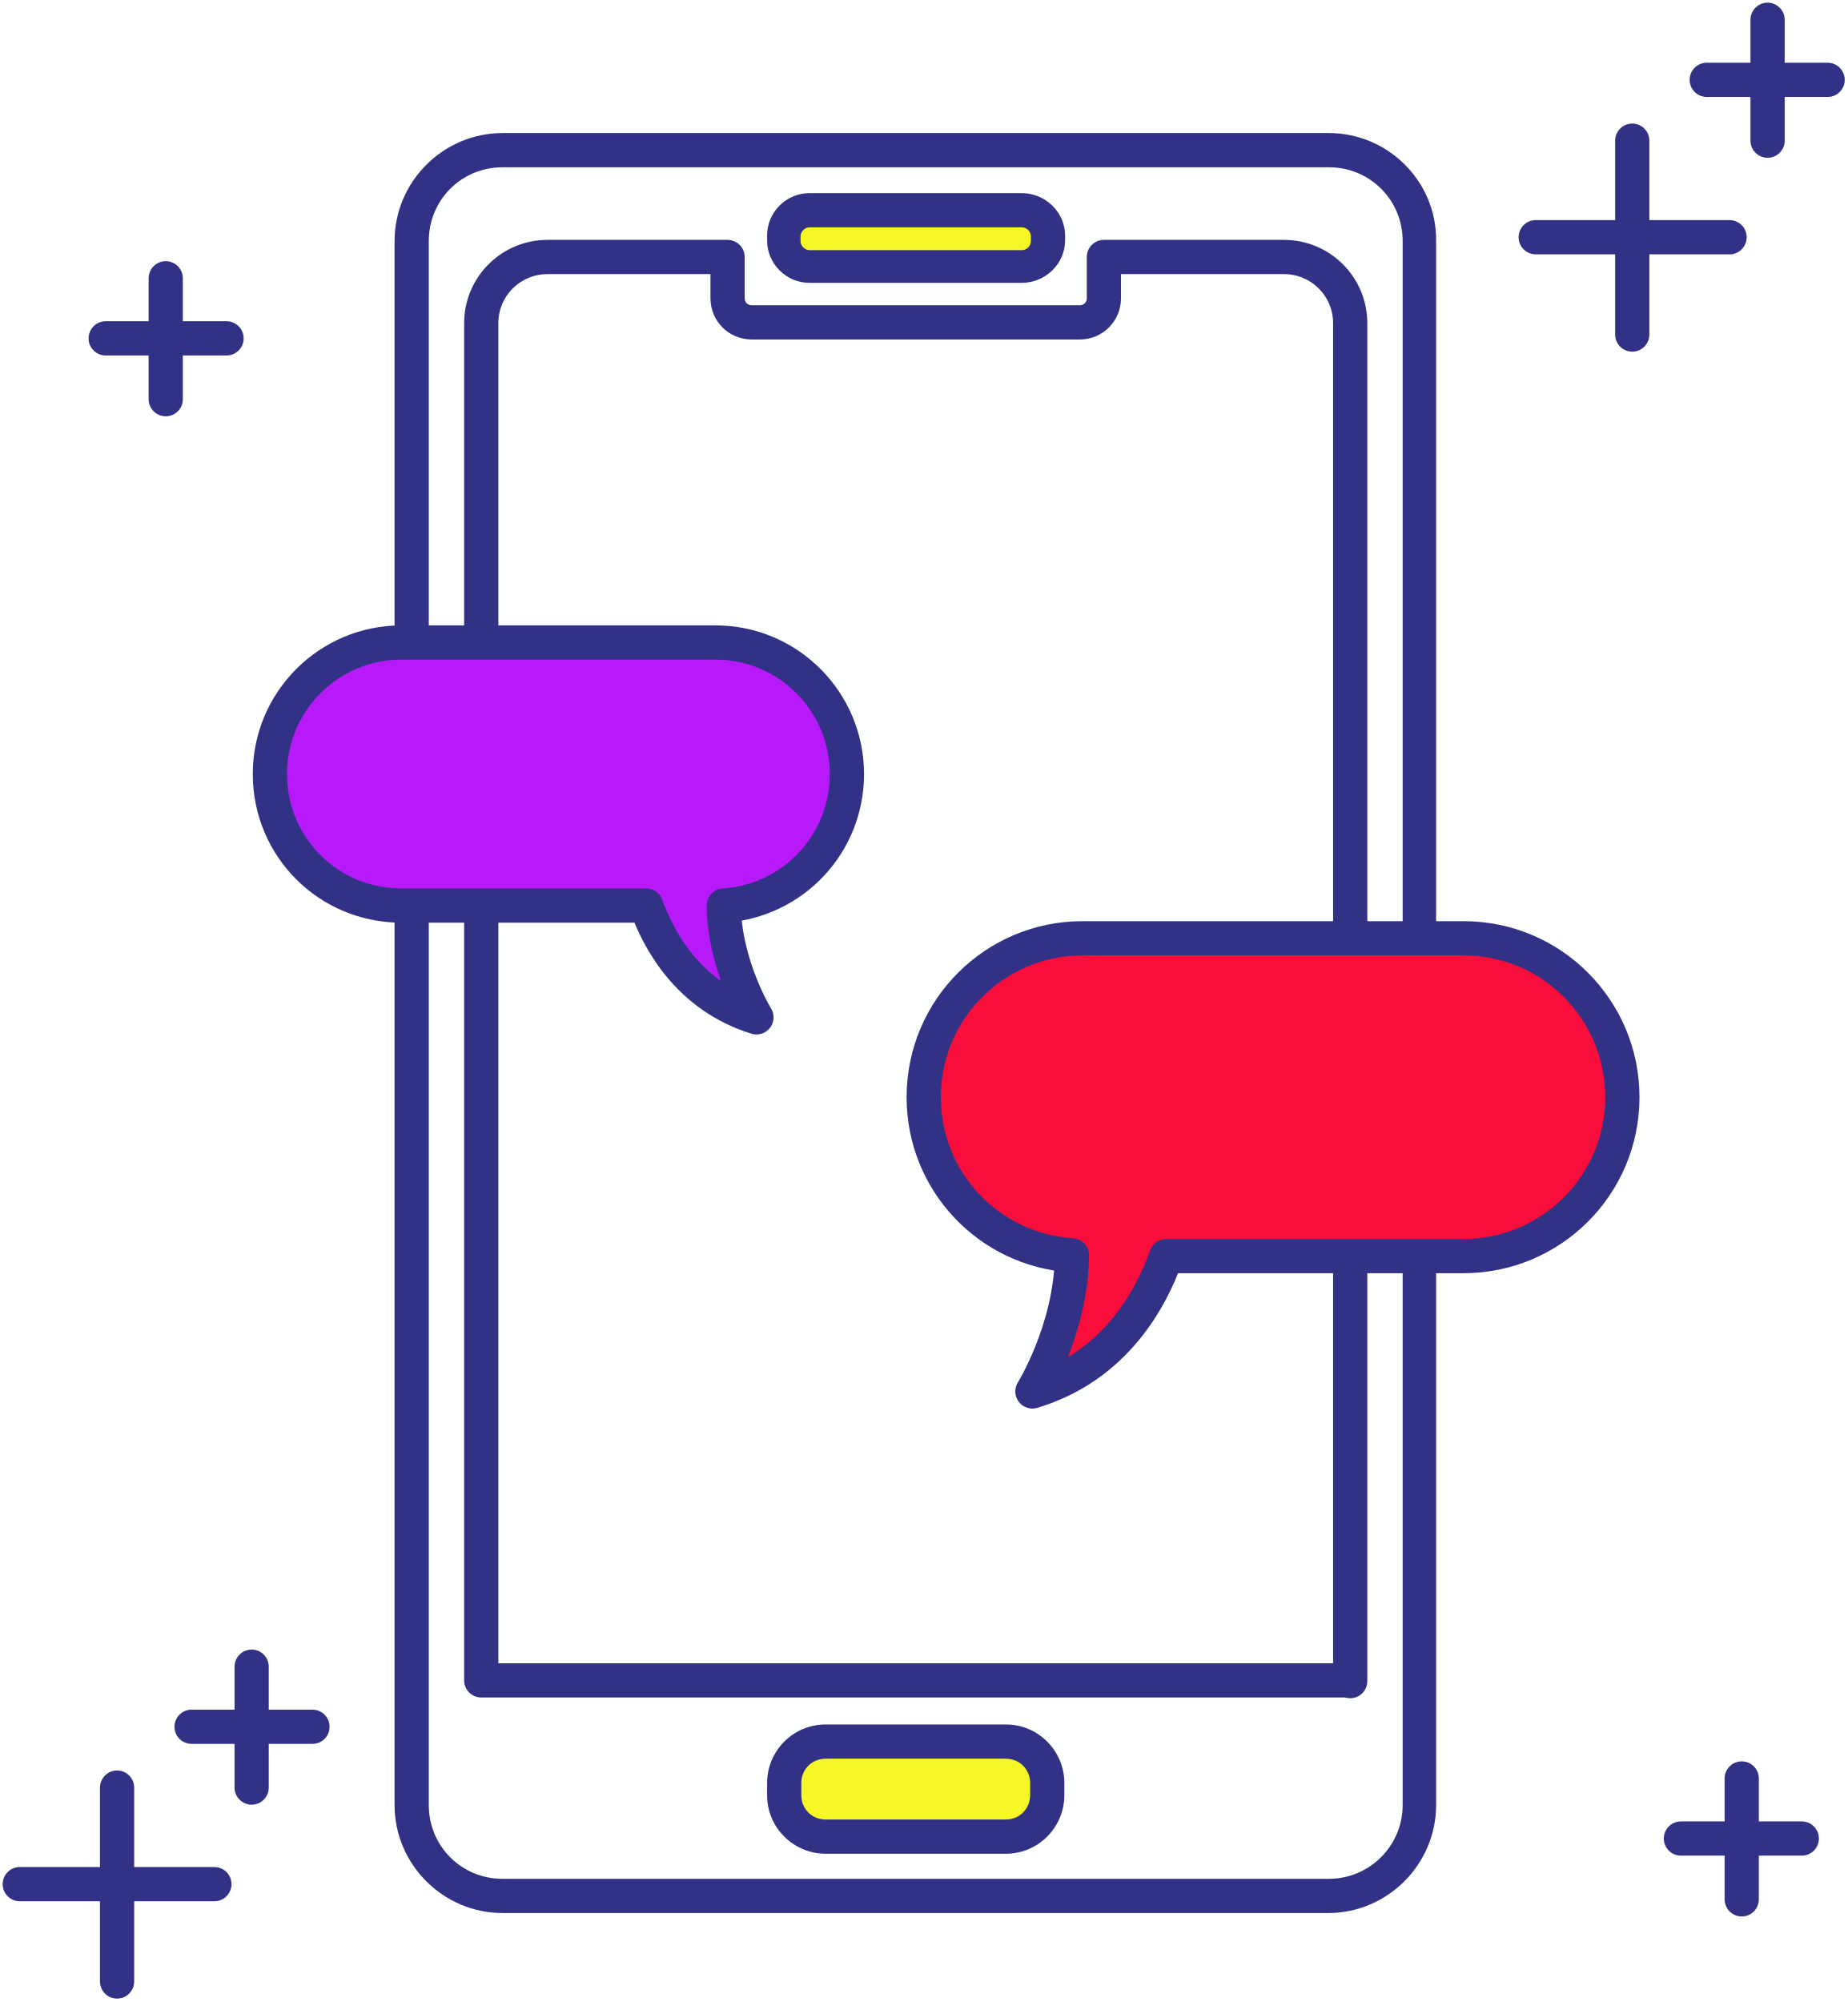
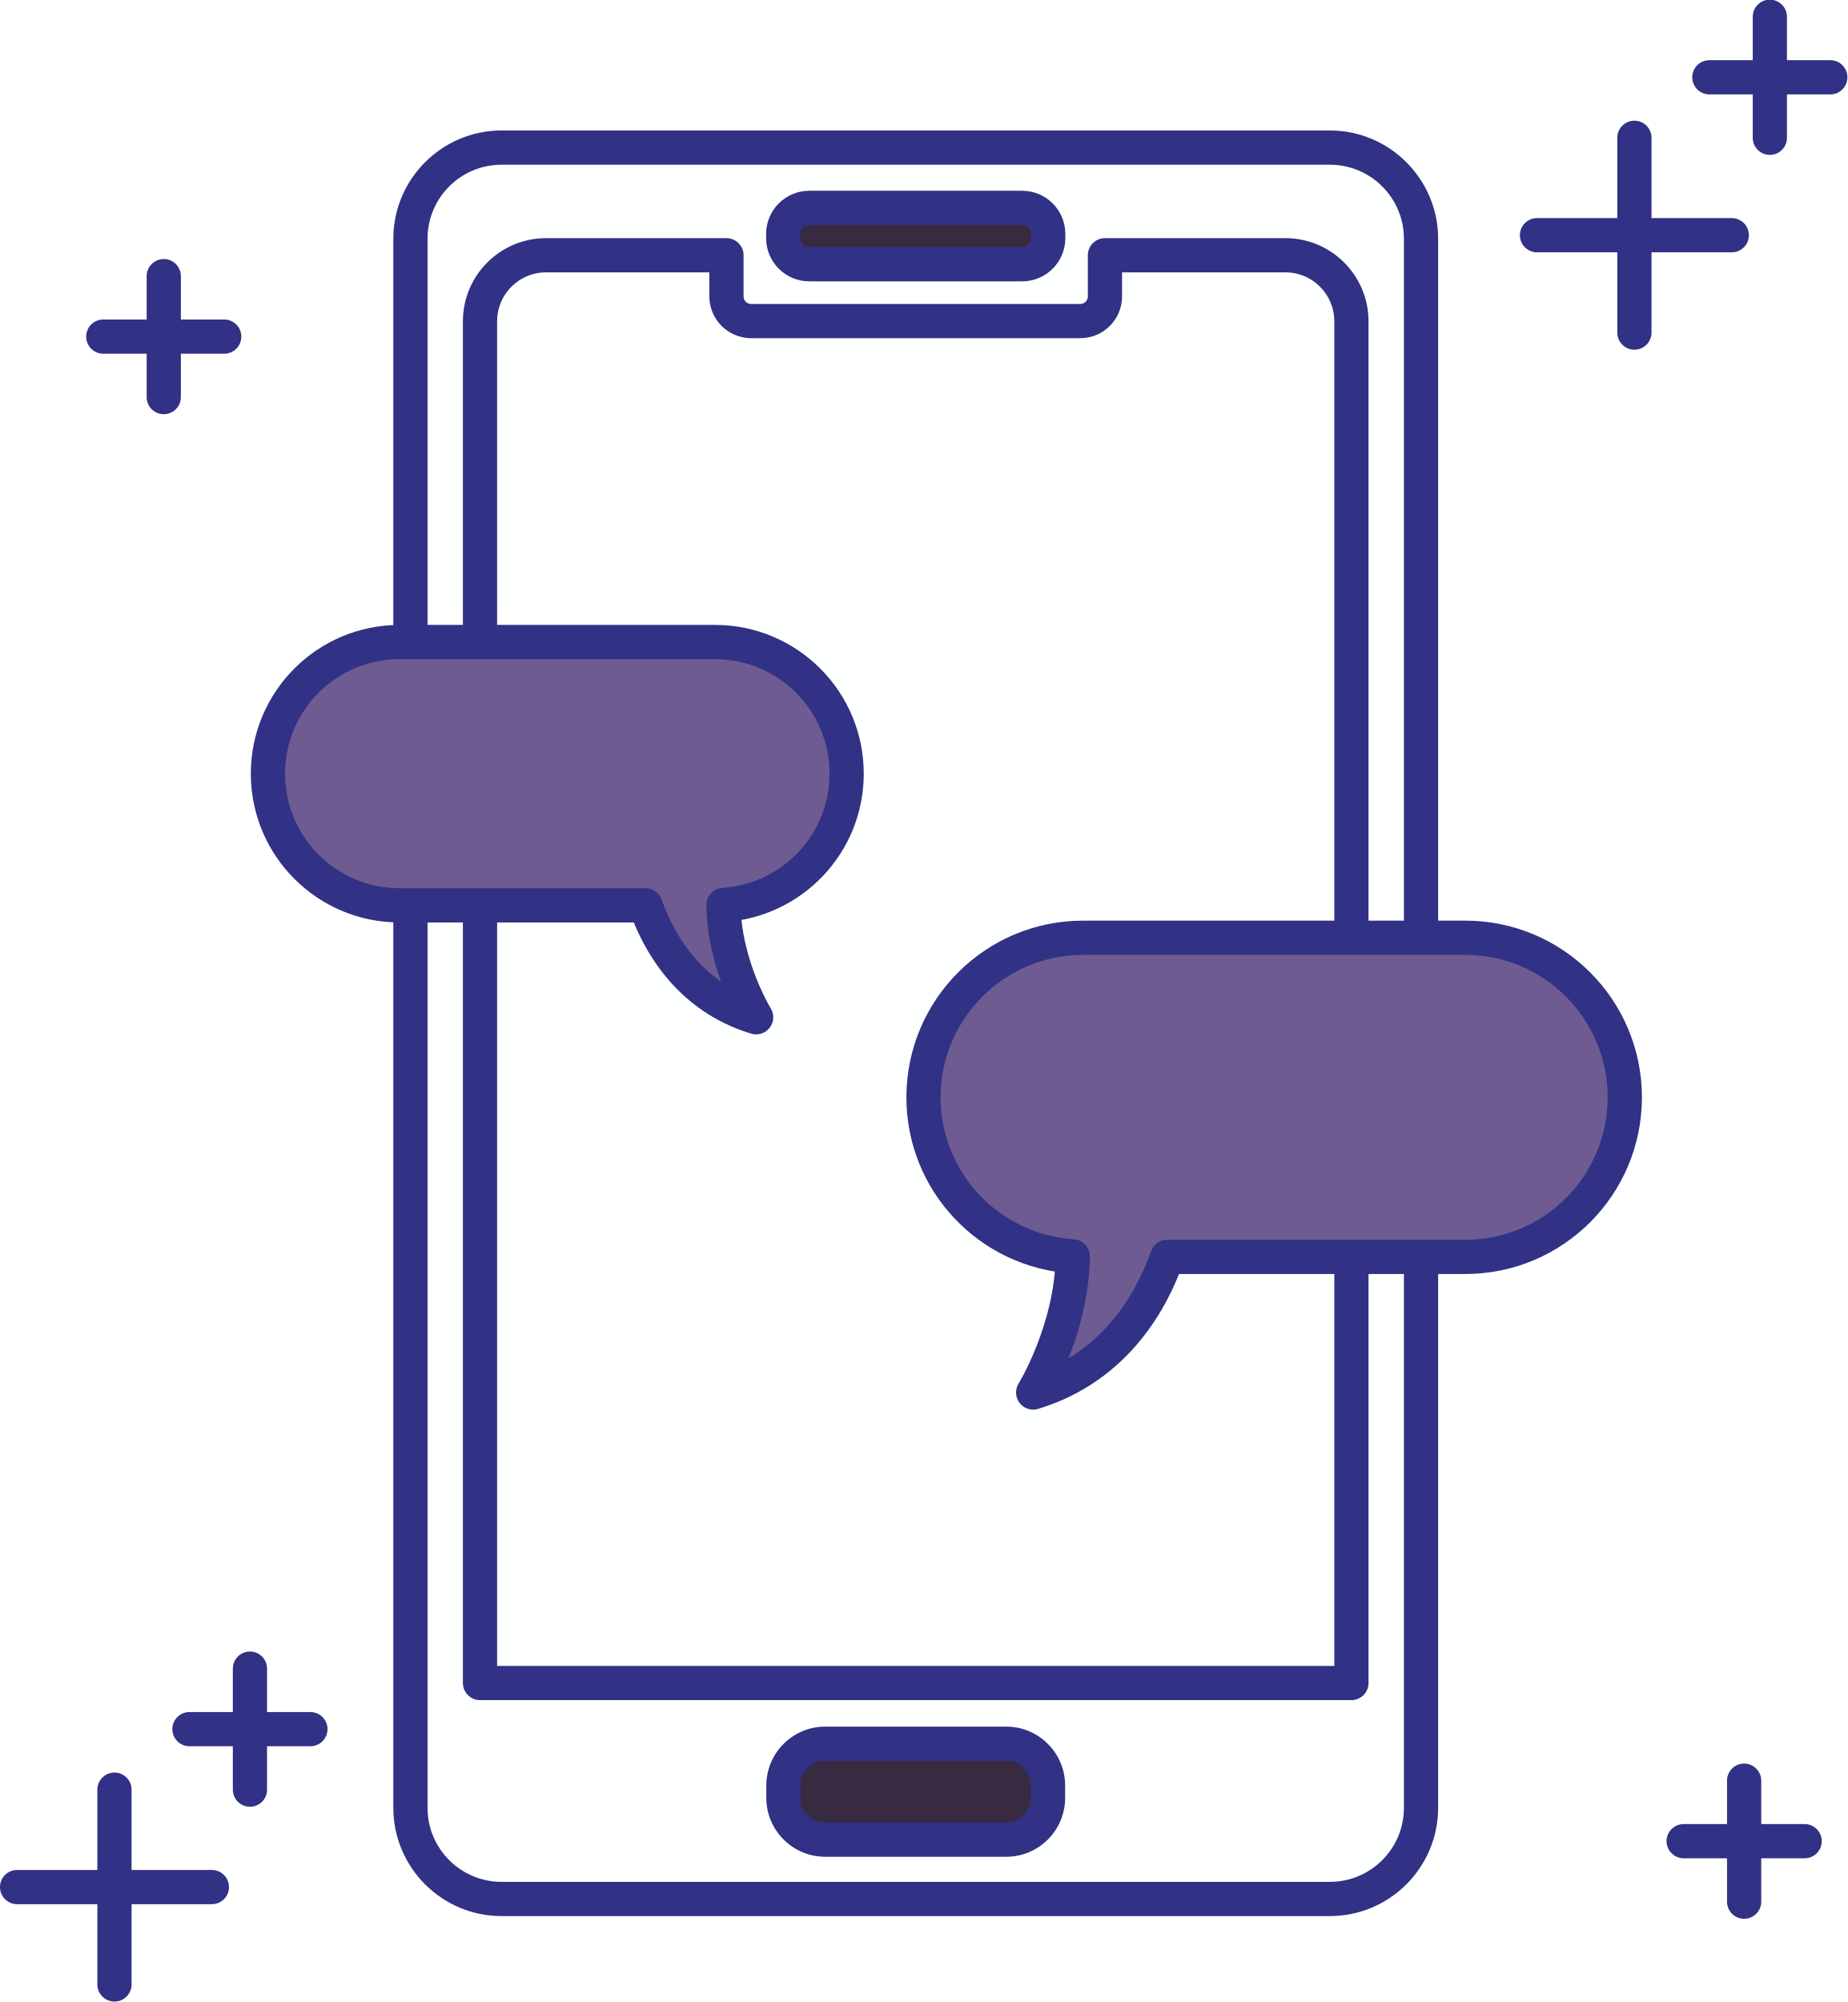
- <svg xmlns="http://www.w3.org/2000/svg" version="1.1" id="Layer_1" x="0px" y="0px" viewBox="0 0 243 263.3" style="enable-background:new 0 0 243 263.3;" xml:space="preserve">
-   <style type="text/css">
- 	.st0{fill:#FEFFFF;}
- 	.st1{fill:#313185;}
- 	.st2{fill:none;stroke:#313185;stroke-width:4.5;stroke-linecap:round;stroke-linejoin:round;stroke-miterlimit:1;}
- 	.st3{fill:#F7F726;}
- 	.st4{fill:#B819F9;}
- 	.st5{fill:#F90D3B;}
- </style>
-   <g id="change1_1">
-     <path class="st0" d="M66.1,249.4c-6.6,0-12-5.4-12-12V31.7c0-6.6,5.4-12,12-12h108.6c6.6,0,12,5.4,12,12v205.7c0,6.6-5.4,12-12,12   H66.1" />
+ <svg xmlns="http://www.w3.org/2000/svg" fill="#000000" height="263.3" preserveAspectRatio="xMidYMid meet" version="1" viewBox="91.1 81.0 243.0 263.3" width="243" zoomAndPan="magnify">
+   <g>
+     <g id="change1_1">
+       <path d="M 157.074 330.75 C 150.465 330.75 145.086 325.371 145.086 318.762 L 145.086 112.402 C 145.086 105.793 150.465 100.414 157.074 100.414 L 266.023 100.414 C 272.637 100.414 278.016 105.793 278.016 112.402 L 278.016 318.762 C 278.016 325.371 272.637 330.75 266.023 330.75 L 157.074 330.75" fill="#feffff" />
+     </g>
+     <g id="change2_1">
+       <path d="M 266.023 98.16 L 157.074 98.16 C 149.223 98.16 142.836 104.551 142.836 112.402 L 142.836 318.762 C 142.836 326.613 149.223 333 157.074 333 L 266.023 333 C 273.875 333 280.266 326.613 280.266 318.762 L 280.266 112.402 C 280.266 104.551 273.875 98.16 266.023 98.16 Z M 266.023 102.664 C 271.402 102.664 275.766 107.023 275.766 112.402 L 275.766 318.762 C 275.766 324.141 271.402 328.5 266.023 328.5 L 157.074 328.5 C 151.695 328.5 147.336 324.141 147.336 318.762 L 147.336 112.402 C 147.336 107.023 151.695 102.664 157.074 102.664 L 266.023 102.664" fill="#313185" />
+     </g>
+     <g id="change3_1">
+       <path d="M 268.859 302.348 L 268.859 123.262 C 268.859 118.461 264.969 114.57 260.168 114.57 L 236.441 114.57 L 236.441 119.98 C 236.441 121.773 234.988 123.227 233.195 123.227 L 189.902 123.227 C 188.109 123.227 186.656 121.773 186.656 119.98 L 186.656 114.57 L 162.93 114.57 C 158.129 114.57 154.238 118.461 154.238 123.262 L 154.238 302.348 L 268.859 302.348" fill="#feffff" />
+     </g>
+     <path d="M 2688.594 1228.523 L 2688.594 3019.383 C 2688.594 3067.391 2649.688 3106.297 2601.68 3106.297 L 2364.414 3106.297 L 2364.414 3052.195 C 2364.414 3034.266 2349.883 3019.734 2331.953 3019.734 L 1899.023 3019.734 C 1881.094 3019.734 1866.562 3034.266 1866.562 3052.195 L 1866.562 3106.297 L 1629.297 3106.297 C 1581.289 3106.297 1542.383 3067.391 1542.383 3019.383 L 1542.383 1228.523 Z M 2688.594 1228.523" fill="none" stroke="#313185" stroke-linecap="round" stroke-linejoin="round" stroke-miterlimit="10" stroke-width="45" transform="matrix(.1 0 0 -.1 0 425.2)" />
+     <g id="change4_1">
+       <path d="M 199.645 322.949 C 196.613 322.949 194.148 320.484 194.148 317.453 L 194.148 315.828 C 194.148 312.797 196.613 310.332 199.645 310.332 L 223.457 310.332 C 226.488 310.332 228.953 312.797 228.953 315.828 L 228.953 317.453 C 228.953 320.484 226.488 322.949 223.457 322.949 L 199.645 322.949" fill="#382a40" />
+     </g>
+     <g id="change2_2">
+       <path d="M 223.457 308.082 L 199.645 308.082 C 195.371 308.082 191.898 311.559 191.898 315.828 L 191.898 317.453 C 191.898 321.727 195.371 325.199 199.645 325.199 L 223.457 325.199 C 227.727 325.199 231.203 321.727 231.203 317.453 L 231.203 315.828 C 231.203 311.559 227.727 308.082 223.457 308.082 Z M 223.457 312.582 C 225.25 312.582 226.703 314.035 226.703 315.828 L 226.703 317.453 C 226.703 319.246 225.25 320.699 223.457 320.699 L 199.645 320.699 C 197.852 320.699 196.398 319.246 196.398 317.453 L 196.398 315.828 C 196.398 314.035 197.852 312.582 199.645 312.582 L 223.457 312.582" fill="#313185" />
+     </g>
+     <g id="change4_2">
+       <path d="M 197.539 115.75 C 195.656 115.75 194.125 114.219 194.125 112.336 L 194.125 111.754 C 194.125 109.871 195.656 108.34 197.539 108.34 L 225.559 108.34 C 227.441 108.34 228.977 109.871 228.977 111.754 L 228.977 112.336 C 228.977 114.219 227.441 115.75 225.559 115.75 L 197.539 115.75" fill="#382a40" />
+     </g>
+     <g id="change2_3">
+       <path d="M 225.559 106.09 L 197.539 106.09 C 194.418 106.09 191.875 108.629 191.875 111.754 L 191.875 112.336 C 191.875 115.457 194.418 118 197.539 118 L 225.559 118 C 228.684 118 231.227 115.457 231.227 112.336 L 231.227 111.754 C 231.227 108.629 228.684 106.09 225.559 106.09 Z M 225.559 110.59 C 226.203 110.59 226.727 111.109 226.727 111.754 L 226.727 112.336 C 226.727 112.977 226.203 113.5 225.559 113.5 L 197.539 113.5 C 196.898 113.5 196.375 112.977 196.375 112.336 L 196.375 111.754 C 196.375 111.109 196.898 110.59 197.539 110.59 L 225.559 110.59" fill="#313185" />
+     </g>
+     <g id="change5_1">
+       <path d="M 202.465 182.754 C 202.465 173.191 194.711 165.438 185.145 165.438 L 143.66 165.438 C 134.094 165.438 126.344 173.191 126.344 182.754 C 126.344 192.316 134.094 200.07 143.66 200.07 L 176.016 200.07 C 177.59 204.582 181.492 212.047 190.559 214.789 C 190.559 214.789 186.359 207.984 186.266 200.016 C 195.305 199.434 202.465 191.941 202.465 182.754" fill="#6d5b91" />
+     </g>
+     <path d="M 2024.648 2424.461 C 2024.648 2520.086 1947.109 2597.625 1851.445 2597.625 L 1436.602 2597.625 C 1340.938 2597.625 1263.438 2520.086 1263.438 2424.461 C 1263.438 2328.836 1340.938 2251.297 1436.602 2251.297 L 1760.156 2251.297 C 1775.898 2206.18 1814.922 2131.531 1905.586 2104.109 C 1905.586 2104.109 1863.594 2172.156 1862.656 2251.844 C 1953.047 2257.664 2024.648 2332.586 2024.648 2424.461 Z M 2024.648 2424.461" fill="none" stroke="#313185" stroke-linecap="round" stroke-linejoin="round" stroke-miterlimit="10" stroke-width="45" transform="matrix(.1 0 0 -.1 0 425.2)" />
+     <g id="change5_2">
+       <path d="M 212.574 225.32 C 212.574 213.73 221.969 204.332 233.562 204.332 L 283.836 204.332 C 295.422 204.332 304.82 213.73 304.82 225.32 C 304.82 236.91 295.422 246.305 283.836 246.305 L 244.625 246.305 C 242.719 251.77 237.984 260.816 227 264.141 C 227 264.141 232.086 255.898 232.203 246.234 C 221.25 245.535 212.574 236.453 212.574 225.32" fill="#6d5b91" />
+     </g>
+     <path d="M 2125.742 1998.797 C 2125.742 2114.695 2219.688 2208.68 2335.625 2208.68 L 2838.359 2208.68 C 2954.219 2208.68 3048.203 2114.695 3048.203 1998.797 C 3048.203 1882.898 2954.219 1788.953 2838.359 1788.953 L 2446.25 1788.953 C 2427.188 1734.305 2379.844 1643.836 2270 1610.594 C 2270 1610.594 2320.859 1693.016 2322.031 1789.656 C 2212.5 1796.648 2125.742 1887.469 2125.742 1998.797 Z M 2125.742 1998.797" fill="none" stroke="#313185" stroke-linecap="round" stroke-linejoin="round" stroke-miterlimit="10" stroke-width="45" transform="matrix(.1 0 0 -.1 0 425.2)" />
+     <path d="M 1239.766 1247.43 L 1239.766 1088.289" fill="none" stroke="#313185" stroke-linecap="round" stroke-linejoin="round" stroke-miterlimit="10" stroke-width="45" transform="matrix(.1 0 0 -.1 0 425.2)" />
+     <path d="M 1319.297 1167.859 L 1160.195 1167.859" fill="none" stroke="#313185" stroke-linecap="round" stroke-linejoin="round" stroke-miterlimit="10" stroke-width="45" transform="matrix(.1 0 0 -.1 0 425.2)" />
+     <path d="M 1061.562 1088.289 L 1061.562 832.078" fill="none" stroke="#313185" stroke-linecap="round" stroke-linejoin="round" stroke-miterlimit="10" stroke-width="45" transform="matrix(.1 0 0 -.1 0 425.2)" />
+     <path d="M 1189.688 960.164 L 933.477 960.164" fill="none" stroke="#313185" stroke-linecap="round" stroke-linejoin="round" stroke-miterlimit="10" stroke-width="45" transform="matrix(.1 0 0 -.1 0 425.2)" />
+     <path d="M 3238.984 3419.93 L 3238.984 3260.789" fill="none" stroke="#313185" stroke-linecap="round" stroke-linejoin="round" stroke-miterlimit="10" stroke-width="45" transform="matrix(.1 0 0 -.1 0 425.2)" />
+     <path d="M 3318.516 3340.359 L 3159.414 3340.359" fill="none" stroke="#313185" stroke-linecap="round" stroke-linejoin="round" stroke-miterlimit="10" stroke-width="45" transform="matrix(.1 0 0 -.1 0 425.2)" />
+     <path d="M 3060.82 3260.789 L 3060.82 3004.578" fill="none" stroke="#313185" stroke-linecap="round" stroke-linejoin="round" stroke-miterlimit="10" stroke-width="45" transform="matrix(.1 0 0 -.1 0 425.2)" />
+     <path d="M 3188.906 3132.664 L 2932.695 3132.664" fill="none" stroke="#313185" stroke-linecap="round" stroke-linejoin="round" stroke-miterlimit="10" stroke-width="45" transform="matrix(.1 0 0 -.1 0 425.2)" />
+     <path d="M 1126.406 3078.836 L 1126.406 2919.734" fill="none" stroke="#313185" stroke-linecap="round" stroke-linejoin="round" stroke-miterlimit="10" stroke-width="45" transform="matrix(.1 0 0 -.1 0 425.2)" />
+     <path d="M 1205.938 2999.305 L 1046.836 2999.305" fill="none" stroke="#313185" stroke-linecap="round" stroke-linejoin="round" stroke-miterlimit="10" stroke-width="45" transform="matrix(.1 0 0 -.1 0 425.2)" />
+     <path d="M 3205.156 1100.086 L 3205.156 940.945" fill="none" stroke="#313185" stroke-linecap="round" stroke-linejoin="round" stroke-miterlimit="10" stroke-width="45" transform="matrix(.1 0 0 -.1 0 425.2)" />
+     <path d="M 3284.727 1020.516 L 3125.625 1020.516" fill="none" stroke="#313185" stroke-linecap="round" stroke-linejoin="round" stroke-miterlimit="10" stroke-width="45" transform="matrix(.1 0 0 -.1 0 425.2)" />
  </g>
-   <g id="change2_1">
-     <path class="st1" d="M174.8,17.5H66.1c-7.8,0-14.2,6.4-14.2,14.2v205.7c0,7.8,6.4,14.2,14.2,14.2h108.6c7.8,0,14.2-6.4,14.2-14.2   V31.7C189,23.9,182.6,17.5,174.8,17.5z M174.8,22c5.4,0,9.7,4.3,9.7,9.7v205.7c0,5.4-4.4,9.7-9.7,9.7H66.1c-5.4,0-9.7-4.3-9.7-9.7   V31.7c0-5.4,4.3-9.7,9.7-9.7H174.8" />
-   </g>
-   <g id="change3_1">
-     <path class="st0" d="M177.6,221.1V42.5c0-4.8-3.9-8.7-8.7-8.7h-23.7v5.4c0,1.8-1.4,3.2-3.2,3.2H98.9c-1.8,0-3.2-1.4-3.2-3.2v-5.4   H72c-4.8,0-8.7,3.9-8.7,8.7V221h114.3" />
-   </g>
-   <path class="st2" d="M177.6,221.1V42.5c0-4.8-3.9-8.7-8.7-8.7h-23.7v5.4c0,1.8-1.4,3.2-3.2,3.2H98.9c-1.8,0-3.2-1.4-3.2-3.2v-5.4H72  c-4.8,0-8.7,3.9-8.7,8.7V221h114.3V221.1z" />
-   <g id="change4_1">
-     <path class="st3" d="M108.6,241.6c-3,0-5.5-2.5-5.5-5.5v-1.6c0-3,2.5-5.5,5.5-5.5h23.7c3,0,5.5,2.5,5.5,5.5v1.6   c0,3-2.5,5.5-5.5,5.5H108.6" />
-   </g>
-   <g id="change2_2">
-     <path class="st1" d="M132.3,226.8h-23.7c-4.3,0-7.7,3.5-7.7,7.7v1.6c0,4.3,3.5,7.7,7.7,7.7h23.7c4.3,0,7.7-3.5,7.7-7.7v-1.6   C140,230.3,136.6,226.8,132.3,226.8z M132.3,231.3c1.8,0,3.2,1.4,3.2,3.2v1.6c0,1.8-1.4,3.2-3.2,3.2h-23.7c-1.8,0-3.2-1.4-3.2-3.2   v-1.6c0-1.8,1.4-3.2,3.2-3.2H132.3" />
-   </g>
-   <g id="change4_2">
-     <path class="st3" d="M106.5,35c-1.9,0-3.4-1.5-3.4-3.4V31c0-1.9,1.5-3.4,3.4-3.4h27.9c1.9,0,3.4,1.5,3.4,3.4v0.6   c0,1.9-1.5,3.4-3.4,3.4H106.5" />
-   </g>
-   <g id="change2_3">
-     <path class="st1" d="M134.4,25.4h-27.9c-3.1,0-5.6,2.5-5.6,5.6v0.6c0,3.1,2.5,5.6,5.6,5.6h27.9c3.1,0,5.7-2.5,5.7-5.6V31   C140.1,27.9,137.5,25.4,134.4,25.4z M134.4,29.9c0.6,0,1.2,0.5,1.2,1.2v0.6c0,0.6-0.5,1.2-1.2,1.2h-27.9c-0.6,0-1.2-0.5-1.2-1.2   v-0.6c0-0.6,0.5-1.2,1.2-1.2H134.4" />
-   </g>
-   <g id="change5_1">
-     <path class="st4" d="M111.4,101.8c0-9.5-7.7-17.3-17.3-17.3H52.8c-9.5,0-17.3,7.7-17.3,17.3s7.7,17.3,17.3,17.3H85   c1.6,4.5,5.5,11.9,14.5,14.7c0,0-4.2-6.8-4.3-14.7C104.3,118.5,111.4,111,111.4,101.8" />
-   </g>
-   <path class="st2" d="M111.4,101.8c0-9.5-7.7-17.3-17.3-17.3H52.8c-9.5,0-17.3,7.7-17.3,17.3s7.7,17.3,17.3,17.3H85  c1.6,4.5,5.5,11.9,14.5,14.7c0,0-4.2-6.8-4.3-14.7C104.3,118.5,111.4,111,111.4,101.8z" />
-   <g id="change5_2">
-     <path class="st5" d="M121.5,144.3c0-11.6,9.4-20.9,20.9-20.9h50.1c11.6,0,20.9,9.4,20.9,20.9c0,11.6-9.4,20.9-20.9,20.9h-39.1   c-1.9,5.4-6.6,14.5-17.6,17.8c0,0,5.1-8.2,5.2-17.9C130.1,164.4,121.5,155.4,121.5,144.3" />
-   </g>
-   <path class="st2" d="M121.5,144.3c0-11.6,9.4-20.9,20.9-20.9h50.1c11.6,0,20.9,9.4,20.9,20.9c0,11.6-9.4,20.9-20.9,20.9h-39.1  c-1.9,5.4-6.6,14.5-17.6,17.8c0,0,5.1-8.2,5.2-17.9C130.1,164.4,121.5,155.4,121.5,144.3z" />
-   <path class="st2" d="M33.1,219.2v15.9" />
-   <path class="st2" d="M41.1,227.1H25.2" />
-   <path class="st2" d="M15.4,235.1v25.5" />
-   <path class="st2" d="M28.2,247.8H2.6" />
-   <path class="st2" d="M232.5,2.6v15.9" />
-   <path class="st2" d="M240.4,10.5h-15.9" />
-   <path class="st2" d="M214.7,18.5V44" />
-   <path class="st2" d="M227.5,31.2H202" />
-   <path class="st2" d="M21.8,36.6v15.9" />
-   <path class="st2" d="M29.8,44.5H13.9" />
-   <path class="st2" d="M229.1,233.9v15.9" />
-   <path class="st2" d="M237,241.8h-15.9" />
</svg>
